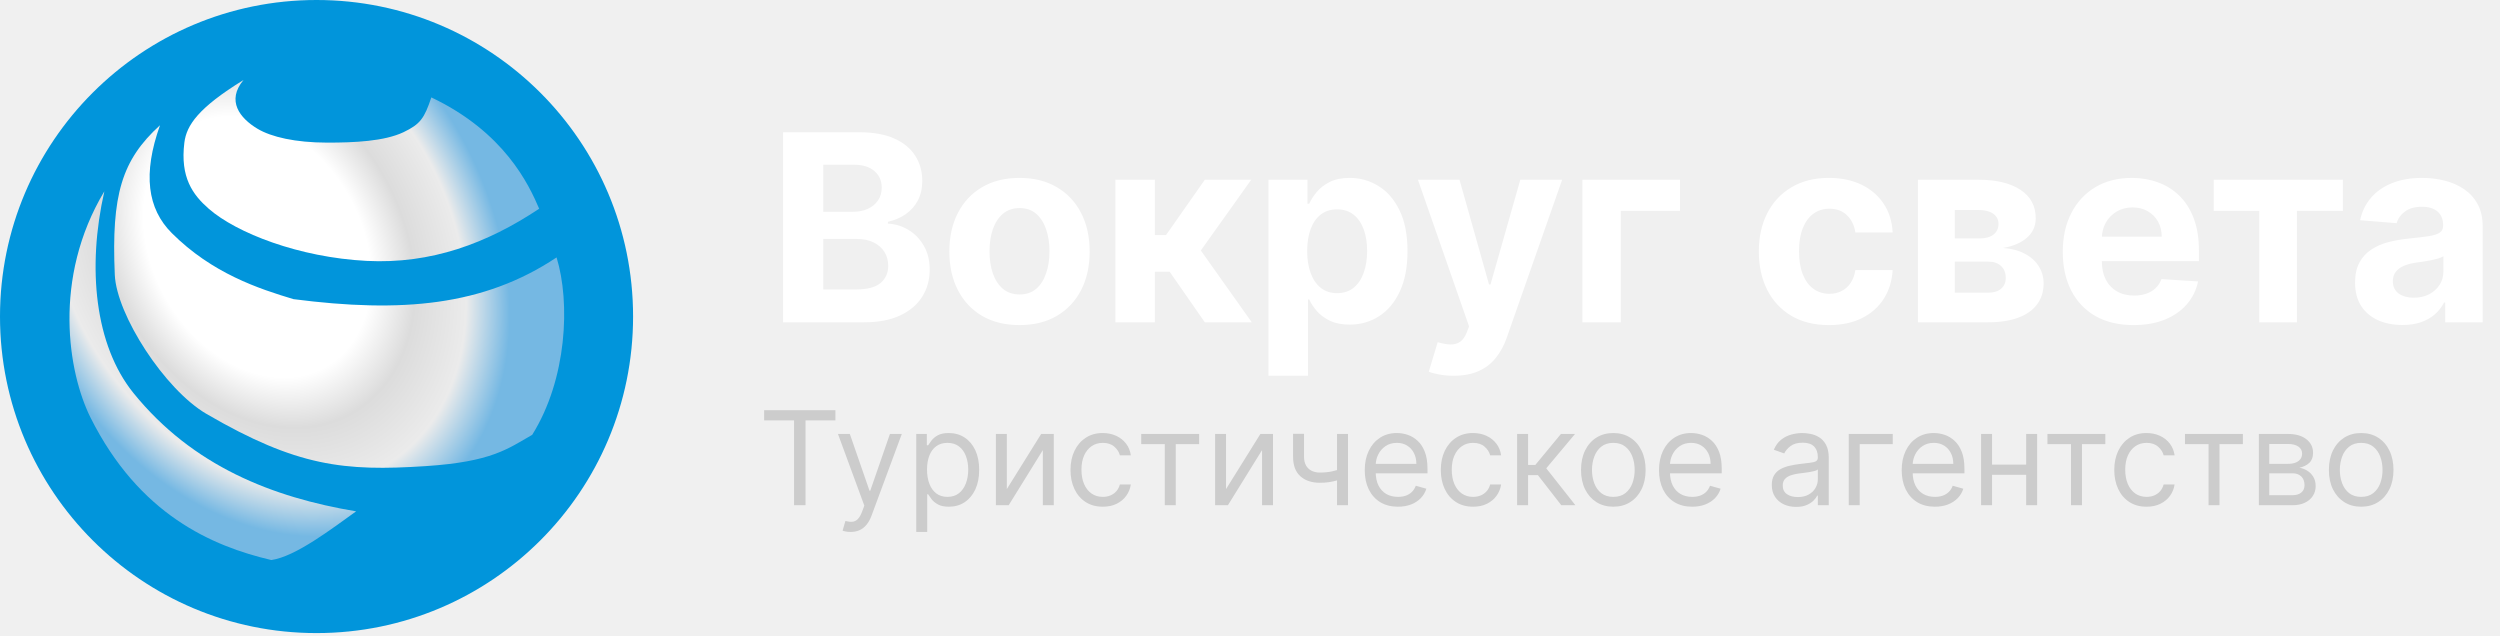
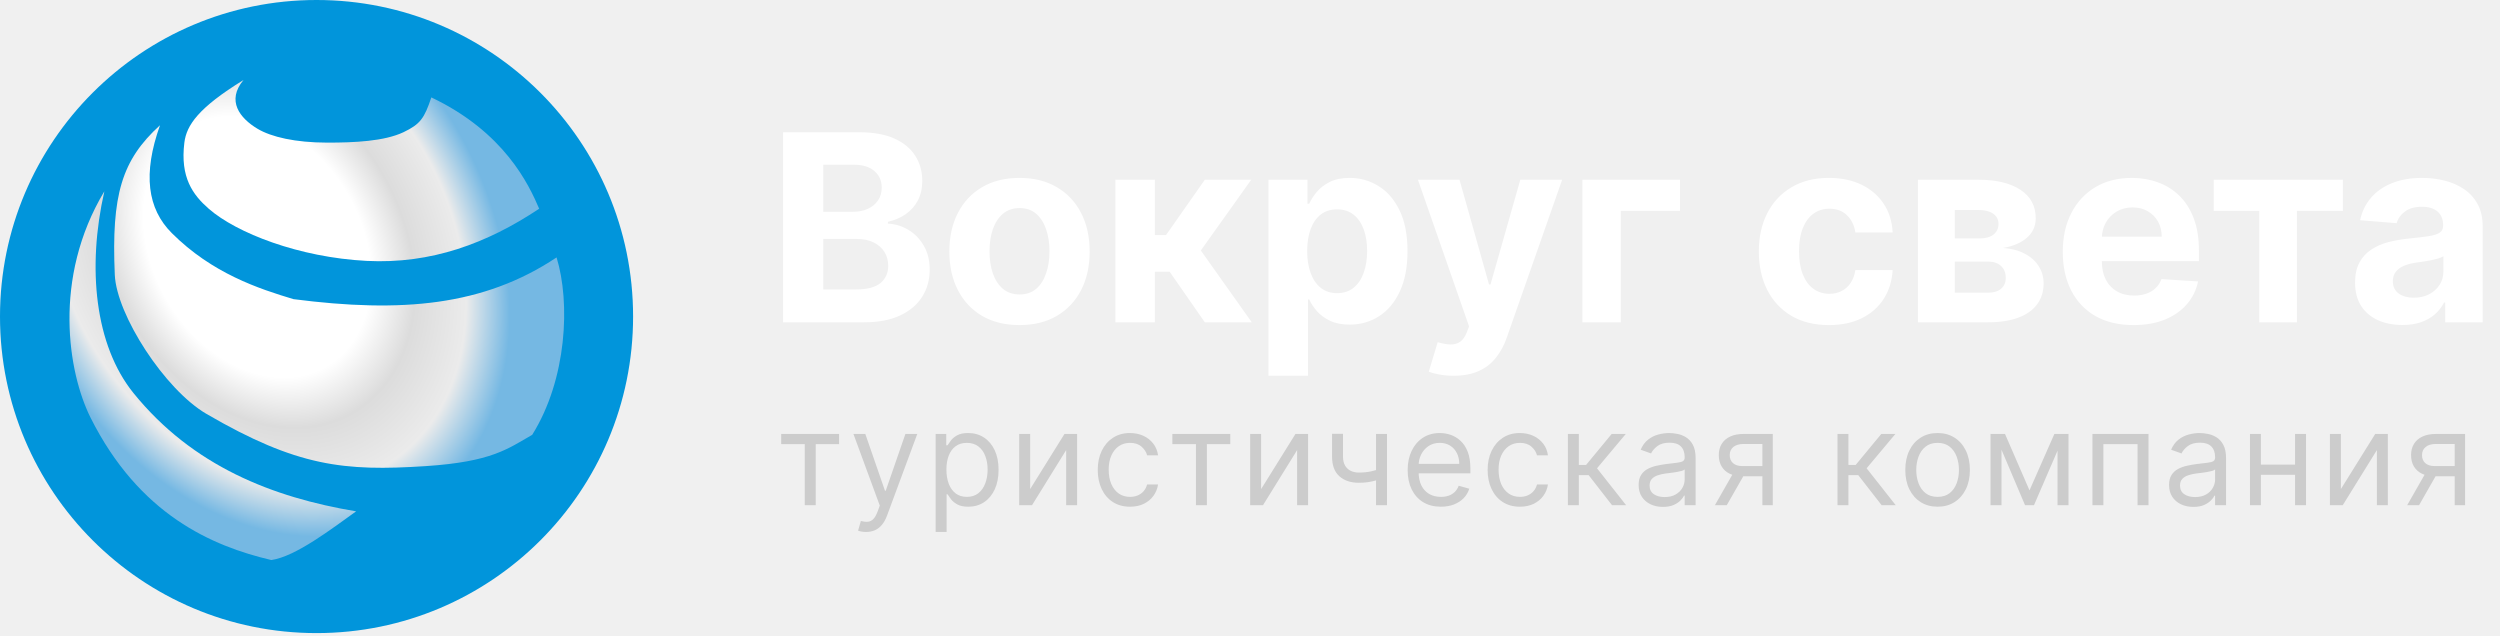
<svg xmlns="http://www.w3.org/2000/svg" width="287" height="73" viewBox="0 0 287 73" fill="none">
-   <circle cx="36.339" cy="36.339" r="36.339" fill="#0195DB" />
-   <mask id="mask0_28_341" style="mask-type:alpha" maskUnits="userSpaceOnUse" x="7" y="9" width="58" height="56">
-     <path d="M21.165 16.373C21.413 14.376 22.762 12.379 27.954 9.185C25.957 11.581 27.554 13.577 29.551 14.775C31.148 15.734 33.92 16.367 37.538 16.373C40.632 16.378 44.114 16.226 46.323 15.175C48.248 14.258 48.719 13.577 49.518 11.181C57.904 15.175 60.699 21.165 61.897 23.96C55.907 27.953 49.469 30.331 42.082 29.95C34.343 29.551 27.155 26.755 23.96 23.96C22.134 22.363 20.669 20.366 21.165 16.373Z" fill="#D9D9D9" />
-     <path d="M10.383 47.92C7.826 42.806 5.99 31.947 11.98 21.963C9.983 30.749 10.889 39.644 15.326 45.125C22.115 53.511 31.3 57.105 40.884 58.702C38.088 60.699 33.943 63.893 31.148 64.293C24.359 62.695 15.973 59.101 10.383 47.92Z" fill="#D9D9D9" />
-     <path d="M18.369 14.376C13.977 18.369 12.779 22.363 13.178 31.547C13.378 36.142 18.909 44.725 23.712 47.521C34.102 53.567 39.495 54.123 48.87 53.511C56.458 53.015 58.303 51.514 61.098 49.917C65.091 43.527 65.491 34.742 63.894 29.551C55.508 35.141 46.075 35.94 33.696 34.343C29.702 33.145 24.344 31.38 19.719 26.755C16.924 23.96 16.373 19.967 18.369 14.376Z" fill="#D9D9D9" />
+   <path d="M36.339 72.679C56.409 72.679 72.679 56.409 72.679 36.339C72.679 16.27 56.409 0 36.339 0C16.27 0 0 16.27 0 36.339C0 56.409 16.27 72.679 36.339 72.679Z" fill="#0195DB" />
+   <mask id="mask0_69_13" style="mask-type:alpha" maskUnits="userSpaceOnUse" x="7" y="9" width="58" height="56">
+     <path d="M21.165 16.373C21.413 14.376 22.762 12.379 27.954 9.185C25.957 11.581 27.554 13.577 29.551 14.775C31.148 15.734 33.92 16.367 37.538 16.373C40.632 16.378 44.114 16.226 46.323 15.175C48.248 14.258 48.719 13.577 49.518 11.181C57.904 15.175 60.699 21.165 61.897 23.96C55.907 27.953 49.469 30.331 42.082 29.95C34.343 29.551 27.155 26.755 23.96 23.96C22.135 22.363 20.669 20.366 21.165 16.373Z" fill="#D9D9D9" />
+     <path d="M10.383 47.92C7.826 42.806 5.99 31.947 11.98 21.963C9.983 30.749 10.889 39.644 15.326 45.125C22.115 53.511 31.3 57.105 40.884 58.702C38.088 60.699 33.943 63.894 31.148 64.293C24.359 62.696 15.973 59.102 10.383 47.92Z" fill="#D9D9D9" />
+     <path d="M18.369 14.376C13.977 18.369 12.779 22.363 13.178 31.547C13.378 36.142 18.909 44.725 23.712 47.521C34.102 53.567 39.495 54.124 48.87 53.511C56.458 53.015 58.303 51.514 61.098 49.917C65.091 43.527 65.491 34.742 63.894 29.551C55.508 35.141 46.075 35.94 33.696 34.343C29.702 33.145 24.344 31.38 19.719 26.755C16.924 23.96 16.373 19.967 18.369 14.376Z" fill="#D9D9D9" />
  </mask>
-   <g mask="url(#mask0_28_341)">
-     <rect x="-46.323" y="8.785" width="115.807" height="108.619" fill="url(#paint0_radial_28_341)" />
+   <g mask="url(#mask0_69_13)">
+     <path d="M69.484 8.785H-46.323V117.404H69.484V8.785Z" fill="url(#paint0_radial_69_13)" />
  </g>
-   <path d="M89.896 37V15.182H98.632C100.237 15.182 101.576 15.42 102.648 15.896C103.721 16.371 104.527 17.032 105.067 17.877C105.607 18.715 105.876 19.681 105.876 20.775C105.876 21.627 105.706 22.376 105.365 23.023C105.024 23.662 104.555 24.188 103.959 24.599C103.369 25.004 102.695 25.292 101.935 25.462V25.675C102.766 25.711 103.543 25.945 104.268 26.379C104.999 26.812 105.592 27.419 106.047 28.2C106.501 28.974 106.729 29.898 106.729 30.97C106.729 32.128 106.441 33.161 105.866 34.07C105.298 34.972 104.456 35.686 103.341 36.212C102.226 36.737 100.852 37 99.218 37H89.896ZM94.509 33.229H98.27C99.555 33.229 100.493 32.984 101.082 32.494C101.672 31.996 101.967 31.336 101.967 30.512C101.967 29.908 101.821 29.376 101.53 28.914C101.239 28.452 100.823 28.09 100.283 27.827C99.751 27.565 99.115 27.433 98.376 27.433H94.509V33.229ZM94.509 24.312H97.929C98.561 24.312 99.122 24.202 99.612 23.982C100.109 23.754 100.5 23.435 100.784 23.023C101.075 22.611 101.221 22.117 101.221 21.542C101.221 20.754 100.94 20.118 100.379 19.635C99.825 19.152 99.037 18.91 98.014 18.91H94.509V24.312ZM117.039 37.32C115.384 37.32 113.953 36.968 112.745 36.265C111.545 35.555 110.618 34.568 109.965 33.303C109.311 32.032 108.985 30.558 108.985 28.882C108.985 27.192 109.311 25.715 109.965 24.45C110.618 23.179 111.545 22.192 112.745 21.489C113.953 20.778 115.384 20.423 117.039 20.423C118.693 20.423 120.121 20.778 121.321 21.489C122.529 22.192 123.459 23.179 124.112 24.45C124.766 25.715 125.093 27.192 125.093 28.882C125.093 30.558 124.766 32.032 124.112 33.303C123.459 34.568 122.529 35.555 121.321 36.265C120.121 36.968 118.693 37.32 117.039 37.32ZM117.06 33.804C117.813 33.804 118.441 33.591 118.945 33.165C119.45 32.731 119.83 32.142 120.085 31.396C120.348 30.651 120.48 29.802 120.48 28.85C120.48 27.898 120.348 27.05 120.085 26.304C119.83 25.558 119.45 24.969 118.945 24.535C118.441 24.102 117.813 23.886 117.06 23.886C116.3 23.886 115.661 24.102 115.142 24.535C114.631 24.969 114.244 25.558 113.981 26.304C113.725 27.05 113.597 27.898 113.597 28.85C113.597 29.802 113.725 30.651 113.981 31.396C114.244 32.142 114.631 32.731 115.142 33.165C115.661 33.591 116.3 33.804 117.06 33.804ZM128.044 37V20.636H132.582V26.986H133.86L138.313 20.636H143.64L137.855 28.754L143.704 37H138.313L134.276 31.194H132.582V37H128.044ZM145.622 43.136V20.636H150.096V23.385H150.298C150.497 22.945 150.785 22.497 151.161 22.043C151.545 21.581 152.042 21.197 152.653 20.892C153.271 20.579 154.038 20.423 154.954 20.423C156.147 20.423 157.248 20.736 158.257 21.361C159.265 21.979 160.071 22.913 160.675 24.163C161.279 25.405 161.58 26.965 161.58 28.84C161.58 30.665 161.286 32.206 160.696 33.463C160.114 34.713 159.318 35.661 158.31 36.307C157.308 36.947 156.186 37.266 154.943 37.266C154.063 37.266 153.313 37.121 152.695 36.83C152.085 36.538 151.584 36.173 151.193 35.732C150.803 35.285 150.504 34.834 150.298 34.379H150.16V43.136H145.622ZM150.064 28.818C150.064 29.791 150.199 30.64 150.469 31.364C150.739 32.089 151.129 32.653 151.641 33.058C152.152 33.456 152.774 33.655 153.505 33.655C154.244 33.655 154.869 33.452 155.38 33.048C155.892 32.636 156.279 32.068 156.541 31.343C156.811 30.611 156.946 29.77 156.946 28.818C156.946 27.874 156.815 27.043 156.552 26.325C156.289 25.608 155.902 25.047 155.391 24.642C154.879 24.237 154.251 24.035 153.505 24.035C152.767 24.035 152.142 24.23 151.63 24.621C151.126 25.011 150.739 25.565 150.469 26.283C150.199 27 150.064 27.845 150.064 28.818ZM166.881 43.136C166.305 43.136 165.765 43.09 165.261 42.998C164.764 42.913 164.352 42.803 164.025 42.668L165.048 39.28C165.581 39.443 166.06 39.532 166.486 39.546C166.92 39.56 167.292 39.461 167.605 39.248C167.925 39.035 168.184 38.673 168.383 38.161L168.649 37.469L162.779 20.636H167.552L170.939 32.653H171.11L174.53 20.636H179.334L172.974 38.769C172.669 39.649 172.253 40.416 171.728 41.07C171.209 41.73 170.552 42.238 169.757 42.593C168.961 42.955 168.003 43.136 166.881 43.136ZM192.864 20.636V24.205H186.067V37H181.657V20.636H192.864ZM209.968 37.32C208.292 37.32 206.85 36.965 205.643 36.254C204.443 35.537 203.519 34.543 202.873 33.271C202.234 32 201.914 30.537 201.914 28.882C201.914 27.206 202.237 25.736 202.884 24.472C203.537 23.2 204.464 22.209 205.664 21.499C206.865 20.782 208.292 20.423 209.947 20.423C211.374 20.423 212.624 20.683 213.697 21.201C214.769 21.72 215.618 22.447 216.243 23.385C216.868 24.322 217.213 25.423 217.276 26.688H212.994C212.873 25.871 212.553 25.214 212.035 24.717C211.524 24.212 210.852 23.96 210.021 23.96C209.318 23.96 208.704 24.152 208.178 24.535C207.66 24.912 207.255 25.462 206.964 26.187C206.673 26.911 206.527 27.788 206.527 28.818C206.527 29.862 206.669 30.75 206.953 31.482C207.244 32.213 207.653 32.771 208.178 33.154C208.704 33.538 209.318 33.729 210.021 33.729C210.54 33.729 211.005 33.623 211.417 33.41C211.836 33.197 212.181 32.888 212.45 32.483C212.727 32.071 212.909 31.577 212.994 31.002H217.276C217.205 32.252 216.865 33.353 216.254 34.305C215.65 35.249 214.816 35.988 213.75 36.521C212.685 37.053 211.424 37.32 209.968 37.32ZM220.182 37V20.636H227.16C229.177 20.636 230.772 21.02 231.944 21.787C233.115 22.554 233.701 23.644 233.701 25.058C233.701 25.945 233.371 26.684 232.711 27.273C232.05 27.863 231.134 28.261 229.962 28.467C230.942 28.538 231.777 28.761 232.466 29.138C233.162 29.507 233.691 29.986 234.053 30.576C234.422 31.166 234.607 31.819 234.607 32.536C234.607 33.467 234.358 34.266 233.861 34.933C233.371 35.601 232.65 36.112 231.699 36.467C230.754 36.822 229.6 37 228.236 37H220.182ZM224.412 33.602H228.236C228.868 33.602 229.362 33.452 229.717 33.154C230.079 32.849 230.26 32.433 230.26 31.908C230.26 31.325 230.079 30.867 229.717 30.533C229.362 30.2 228.868 30.033 228.236 30.033H224.412V33.602ZM224.412 27.369H227.256C227.711 27.369 228.098 27.305 228.417 27.178C228.744 27.043 228.993 26.851 229.163 26.602C229.341 26.354 229.429 26.059 229.429 25.718C229.429 25.214 229.227 24.82 228.822 24.535C228.417 24.251 227.863 24.109 227.16 24.109H224.412V27.369ZM244.925 37.32C243.241 37.32 241.793 36.979 240.578 36.297C239.371 35.608 238.44 34.635 237.787 33.378C237.134 32.114 236.807 30.619 236.807 28.893C236.807 27.209 237.134 25.732 237.787 24.461C238.44 23.19 239.36 22.199 240.546 21.489C241.739 20.778 243.138 20.423 244.744 20.423C245.823 20.423 246.828 20.597 247.759 20.945C248.696 21.286 249.513 21.801 250.209 22.49C250.912 23.179 251.459 24.046 251.849 25.09C252.24 26.126 252.435 27.341 252.435 28.733V29.979H238.618V27.167H248.163C248.163 26.514 248.021 25.935 247.737 25.43C247.453 24.926 247.059 24.532 246.555 24.248C246.058 23.957 245.479 23.811 244.818 23.811C244.129 23.811 243.518 23.971 242.986 24.291C242.46 24.603 242.048 25.026 241.75 25.558C241.452 26.084 241.299 26.67 241.292 27.316V29.99C241.292 30.8 241.441 31.499 241.739 32.089C242.045 32.678 242.474 33.133 243.028 33.452C243.582 33.772 244.239 33.932 244.999 33.932C245.504 33.932 245.965 33.861 246.384 33.719C246.803 33.577 247.162 33.364 247.46 33.08C247.759 32.795 247.986 32.447 248.142 32.035L252.339 32.312C252.126 33.321 251.69 34.202 251.029 34.955C250.376 35.7 249.531 36.283 248.494 36.702C247.464 37.114 246.274 37.32 244.925 37.32ZM254.135 24.205V20.636H268.964V24.205H263.691V37H259.365V24.205H254.135ZM275.796 37.309C274.752 37.309 273.821 37.128 273.004 36.766C272.188 36.396 271.541 35.853 271.066 35.136C270.597 34.411 270.362 33.509 270.362 32.43C270.362 31.521 270.529 30.757 270.863 30.139C271.197 29.521 271.651 29.024 272.227 28.648C272.802 28.271 273.455 27.987 274.187 27.796C274.926 27.604 275.7 27.469 276.509 27.391C277.461 27.291 278.228 27.199 278.811 27.114C279.393 27.021 279.816 26.886 280.078 26.709C280.341 26.531 280.472 26.268 280.472 25.921V25.857C280.472 25.182 280.259 24.66 279.833 24.291C279.414 23.921 278.818 23.736 278.044 23.736C277.227 23.736 276.577 23.918 276.094 24.28C275.611 24.635 275.291 25.082 275.135 25.622L270.938 25.281C271.151 24.287 271.57 23.428 272.195 22.703C272.82 21.972 273.626 21.41 274.613 21.02C275.607 20.622 276.758 20.423 278.065 20.423C278.974 20.423 279.844 20.53 280.675 20.743C281.513 20.956 282.255 21.286 282.901 21.734C283.555 22.181 284.07 22.756 284.446 23.459C284.823 24.155 285.011 24.99 285.011 25.963V37H280.707V34.731H280.579C280.316 35.242 279.965 35.693 279.524 36.084C279.084 36.467 278.555 36.769 277.937 36.989C277.319 37.202 276.605 37.309 275.796 37.309ZM277.095 34.177C277.763 34.177 278.352 34.045 278.864 33.783C279.375 33.513 279.776 33.151 280.068 32.696C280.359 32.242 280.504 31.727 280.504 31.151V29.415C280.362 29.507 280.167 29.592 279.919 29.671C279.677 29.741 279.404 29.809 279.098 29.873C278.793 29.93 278.487 29.983 278.182 30.033C277.877 30.075 277.6 30.114 277.351 30.15C276.818 30.228 276.353 30.352 275.955 30.523C275.558 30.693 275.249 30.924 275.029 31.215C274.808 31.499 274.698 31.854 274.698 32.281C274.698 32.898 274.922 33.371 275.369 33.697C275.824 34.017 276.399 34.177 277.095 34.177Z" fill="white" />
-   <path d="M87.724 48.263V47.091H95.906V48.263H92.476V58H91.155V48.263H87.724ZM97.647 61.068C97.434 61.068 97.244 61.05 97.077 61.015C96.91 60.983 96.794 60.951 96.731 60.919L97.05 59.811C97.356 59.889 97.625 59.918 97.86 59.896C98.094 59.875 98.302 59.77 98.483 59.582C98.668 59.397 98.836 59.097 98.989 58.682L99.224 58.043L96.198 49.818H97.561L99.82 56.338H99.905L102.164 49.818H103.527L100.054 59.193C99.898 59.616 99.705 59.966 99.474 60.242C99.243 60.523 98.975 60.731 98.669 60.866C98.368 61.001 98.027 61.068 97.647 61.068ZM105.187 61.068V49.818H106.401V51.118H106.55C106.643 50.976 106.771 50.795 106.934 50.575C107.101 50.351 107.339 50.152 107.648 49.978C107.96 49.8 108.383 49.712 108.915 49.712C109.604 49.712 110.212 49.884 110.737 50.228C111.263 50.573 111.673 51.061 111.968 51.693C112.262 52.325 112.41 53.071 112.41 53.93C112.41 54.797 112.262 55.548 111.968 56.184C111.673 56.816 111.264 57.306 110.742 57.654C110.22 57.998 109.619 58.17 108.937 58.17C108.411 58.17 107.99 58.084 107.674 57.909C107.358 57.732 107.115 57.531 106.945 57.307C106.774 57.08 106.643 56.892 106.55 56.743H106.444V61.068H105.187ZM106.422 53.909C106.422 54.527 106.513 55.072 106.694 55.544C106.875 56.013 107.14 56.381 107.488 56.647C107.836 56.91 108.262 57.041 108.766 57.041C109.292 57.041 109.73 56.903 110.082 56.626C110.437 56.345 110.703 55.969 110.881 55.496C111.062 55.021 111.153 54.492 111.153 53.909C111.153 53.334 111.064 52.815 110.886 52.354C110.712 51.889 110.448 51.521 110.093 51.251C109.741 50.978 109.299 50.841 108.766 50.841C108.255 50.841 107.825 50.971 107.477 51.23C107.129 51.485 106.866 51.844 106.689 52.306C106.511 52.764 106.422 53.298 106.422 53.909ZM115.584 56.146L119.526 49.818H120.975V58H119.718V51.672L115.797 58H114.327V49.818H115.584V56.146ZM126.601 58.17C125.834 58.17 125.174 57.989 124.62 57.627C124.066 57.265 123.64 56.766 123.341 56.13C123.043 55.495 122.894 54.769 122.894 53.952C122.894 53.121 123.047 52.387 123.352 51.752C123.661 51.113 124.091 50.614 124.641 50.255C125.195 49.893 125.841 49.712 126.58 49.712C127.155 49.712 127.674 49.818 128.135 50.031C128.597 50.244 128.975 50.543 129.27 50.926C129.565 51.31 129.748 51.757 129.819 52.269H128.562C128.466 51.896 128.253 51.565 127.922 51.278C127.596 50.986 127.155 50.841 126.601 50.841C126.111 50.841 125.682 50.969 125.312 51.224C124.947 51.477 124.661 51.834 124.455 52.295C124.252 52.753 124.151 53.291 124.151 53.909C124.151 54.541 124.251 55.092 124.449 55.56C124.652 56.029 124.936 56.393 125.302 56.652C125.671 56.912 126.104 57.041 126.601 57.041C126.928 57.041 127.225 56.984 127.491 56.871C127.757 56.757 127.983 56.594 128.167 56.381C128.352 56.168 128.483 55.912 128.562 55.614H129.819C129.748 56.097 129.572 56.532 129.291 56.919C129.014 57.302 128.647 57.608 128.189 57.835C127.734 58.059 127.205 58.17 126.601 58.17ZM131.012 50.99V49.818H137.66V50.99H134.975V58H133.718V50.99H131.012ZM140.75 56.146L144.692 49.818H146.141V58H144.884V51.672L140.964 58H139.493V49.818H140.75V56.146ZM154.75 49.818V58H153.493V49.818H154.75ZM154.26 53.717V54.889C153.976 54.996 153.694 55.09 153.413 55.172C153.133 55.25 152.838 55.312 152.529 55.358C152.22 55.401 151.881 55.422 151.512 55.422C150.585 55.422 149.841 55.172 149.28 54.671C148.722 54.17 148.444 53.419 148.444 52.418V49.797H149.701V52.418C149.701 52.837 149.781 53.181 149.94 53.451C150.1 53.721 150.317 53.922 150.59 54.053C150.864 54.184 151.171 54.25 151.512 54.25C152.044 54.25 152.526 54.202 152.955 54.106C153.388 54.007 153.824 53.877 154.26 53.717ZM160.487 58.17C159.699 58.17 159.019 57.996 158.447 57.648C157.879 57.297 157.44 56.807 157.131 56.178C156.826 55.546 156.673 54.811 156.673 53.973C156.673 53.135 156.826 52.396 157.131 51.757C157.44 51.114 157.87 50.614 158.42 50.255C158.974 49.893 159.621 49.712 160.359 49.712C160.786 49.712 161.206 49.783 161.622 49.925C162.037 50.067 162.415 50.298 162.756 50.617C163.097 50.933 163.369 51.352 163.571 51.874C163.774 52.396 163.875 53.039 163.875 53.803V54.335H157.568V53.249H162.597C162.597 52.787 162.504 52.375 162.32 52.013C162.138 51.651 161.879 51.365 161.542 51.155C161.208 50.946 160.814 50.841 160.359 50.841C159.859 50.841 159.425 50.965 159.06 51.214C158.697 51.459 158.419 51.778 158.223 52.173C158.028 52.567 157.93 52.989 157.93 53.44V54.165C157.93 54.783 158.037 55.306 158.25 55.736C158.467 56.162 158.767 56.487 159.15 56.711C159.534 56.931 159.979 57.041 160.487 57.041C160.817 57.041 161.116 56.995 161.382 56.903C161.652 56.807 161.885 56.665 162.08 56.477C162.275 56.285 162.426 56.047 162.533 55.763L163.747 56.104C163.619 56.516 163.404 56.878 163.103 57.19C162.801 57.499 162.428 57.741 161.984 57.915C161.54 58.085 161.041 58.17 160.487 58.17ZM169.111 58.17C168.344 58.17 167.684 57.989 167.13 57.627C166.576 57.265 166.15 56.766 165.851 56.13C165.553 55.495 165.404 54.769 165.404 53.952C165.404 53.121 165.556 52.387 165.862 51.752C166.171 51.113 166.6 50.614 167.151 50.255C167.705 49.893 168.351 49.712 169.09 49.712C169.665 49.712 170.184 49.818 170.645 50.031C171.107 50.244 171.485 50.543 171.78 50.926C172.075 51.31 172.257 51.757 172.328 52.269H171.071C170.975 51.896 170.762 51.565 170.432 51.278C170.105 50.986 169.665 50.841 169.111 50.841C168.621 50.841 168.191 50.969 167.822 51.224C167.456 51.477 167.17 51.834 166.964 52.295C166.762 52.753 166.661 53.291 166.661 53.909C166.661 54.541 166.76 55.092 166.959 55.56C167.162 56.029 167.446 56.393 167.811 56.652C168.181 56.912 168.614 57.041 169.111 57.041C169.438 57.041 169.734 56.984 170.001 56.871C170.267 56.757 170.493 56.594 170.677 56.381C170.862 56.168 170.993 55.912 171.071 55.614H172.328C172.257 56.097 172.082 56.532 171.801 56.919C171.524 57.302 171.157 57.608 170.699 57.835C170.244 58.059 169.715 58.17 169.111 58.17ZM174.166 58V49.818H175.423V53.376H176.254L179.195 49.818H180.814L177.511 53.76L180.857 58H179.237L176.553 54.548H175.423V58H174.166ZM185.21 58.17C184.471 58.17 183.823 57.995 183.266 57.643C182.712 57.291 182.278 56.8 181.966 56.168C181.657 55.535 181.502 54.797 181.502 53.952C181.502 53.099 181.657 52.355 181.966 51.72C182.278 51.084 182.712 50.591 183.266 50.239C183.823 49.887 184.471 49.712 185.21 49.712C185.948 49.712 186.595 49.887 187.149 50.239C187.706 50.591 188.139 51.084 188.448 51.72C188.761 52.355 188.917 53.099 188.917 53.952C188.917 54.797 188.761 55.535 188.448 56.168C188.139 56.8 187.706 57.291 187.149 57.643C186.595 57.995 185.948 58.17 185.21 58.17ZM185.21 57.041C185.771 57.041 186.233 56.897 186.595 56.61C186.957 56.322 187.225 55.944 187.399 55.475C187.573 55.006 187.66 54.499 187.66 53.952C187.66 53.405 187.573 52.895 187.399 52.423C187.225 51.951 186.957 51.569 186.595 51.278C186.233 50.986 185.771 50.841 185.21 50.841C184.649 50.841 184.187 50.986 183.825 51.278C183.463 51.569 183.195 51.951 183.021 52.423C182.847 52.895 182.759 53.405 182.759 53.952C182.759 54.499 182.847 55.006 183.021 55.475C183.195 55.944 183.463 56.322 183.825 56.61C184.187 56.897 184.649 57.041 185.21 57.041ZM194.267 58.17C193.478 58.17 192.798 57.996 192.226 57.648C191.658 57.297 191.22 56.807 190.911 56.178C190.605 55.546 190.453 54.811 190.453 53.973C190.453 53.135 190.605 52.396 190.911 51.757C191.22 51.114 191.649 50.614 192.2 50.255C192.754 49.893 193.4 49.712 194.139 49.712C194.565 49.712 194.986 49.783 195.401 49.925C195.817 50.067 196.195 50.298 196.536 50.617C196.877 50.933 197.148 51.352 197.351 51.874C197.553 52.396 197.654 53.039 197.654 53.803V54.335H191.347V53.249H196.376C196.376 52.787 196.284 52.375 196.099 52.013C195.918 51.651 195.659 51.365 195.321 51.155C194.987 50.946 194.593 50.841 194.139 50.841C193.638 50.841 193.205 50.965 192.839 51.214C192.477 51.459 192.198 51.778 192.003 52.173C191.807 52.567 191.71 52.989 191.71 53.44V54.165C191.71 54.783 191.816 55.306 192.029 55.736C192.246 56.162 192.546 56.487 192.93 56.711C193.313 56.931 193.759 57.041 194.267 57.041C194.597 57.041 194.895 56.995 195.161 56.903C195.431 56.807 195.664 56.665 195.859 56.477C196.055 56.285 196.205 56.047 196.312 55.763L197.526 56.104C197.399 56.516 197.184 56.878 196.882 57.19C196.58 57.499 196.207 57.741 195.763 57.915C195.319 58.085 194.82 58.17 194.267 58.17ZM206.193 58.192C205.675 58.192 205.204 58.094 204.781 57.899C204.359 57.7 204.023 57.414 203.775 57.041C203.526 56.665 203.402 56.21 203.402 55.678C203.402 55.209 203.494 54.829 203.679 54.538C203.863 54.243 204.11 54.012 204.419 53.845C204.728 53.678 205.069 53.554 205.442 53.472C205.818 53.387 206.197 53.32 206.577 53.27C207.074 53.206 207.477 53.158 207.786 53.126C208.098 53.091 208.325 53.032 208.468 52.95C208.613 52.869 208.686 52.727 208.686 52.524V52.481C208.686 51.956 208.542 51.548 208.254 51.256C207.97 50.965 207.539 50.82 206.96 50.82C206.36 50.82 205.889 50.951 205.548 51.214C205.208 51.477 204.968 51.757 204.829 52.055L203.636 51.629C203.849 51.132 204.133 50.745 204.488 50.468C204.847 50.188 205.238 49.992 205.66 49.882C206.086 49.769 206.506 49.712 206.917 49.712C207.18 49.712 207.482 49.744 207.823 49.807C208.167 49.868 208.499 49.994 208.819 50.186C209.142 50.377 209.41 50.667 209.623 51.054C209.836 51.441 209.943 51.959 209.943 52.609V58H208.686V56.892H208.622C208.537 57.07 208.395 57.26 208.196 57.462C207.997 57.664 207.732 57.837 207.402 57.979C207.072 58.121 206.669 58.192 206.193 58.192ZM206.385 57.062C206.882 57.062 207.301 56.965 207.642 56.77C207.986 56.574 208.246 56.322 208.42 56.013C208.597 55.704 208.686 55.379 208.686 55.038V53.888C208.633 53.952 208.515 54.01 208.334 54.064C208.157 54.113 207.951 54.158 207.716 54.197C207.486 54.232 207.26 54.264 207.04 54.293C206.823 54.318 206.648 54.339 206.513 54.356C206.186 54.399 205.881 54.468 205.596 54.564C205.316 54.657 205.089 54.797 204.915 54.985C204.744 55.17 204.659 55.422 204.659 55.742C204.659 56.178 204.82 56.508 205.144 56.732C205.47 56.952 205.884 57.062 206.385 57.062ZM217.287 49.818V50.99H213.495V58H212.237V49.818H217.287ZM222.128 58.17C221.339 58.17 220.659 57.996 220.088 57.648C219.52 57.297 219.081 56.807 218.772 56.178C218.467 55.546 218.314 54.811 218.314 53.973C218.314 53.135 218.467 52.396 218.772 51.757C219.081 51.114 219.511 50.614 220.061 50.255C220.615 49.893 221.261 49.712 222 49.712C222.426 49.712 222.847 49.783 223.262 49.925C223.678 50.067 224.056 50.298 224.397 50.617C224.738 50.933 225.01 51.352 225.212 51.874C225.414 52.396 225.516 53.039 225.516 53.803V54.335H219.209V53.249H224.237C224.237 52.787 224.145 52.375 223.96 52.013C223.779 51.651 223.52 51.365 223.183 51.155C222.849 50.946 222.455 50.841 222 50.841C221.499 50.841 221.066 50.965 220.7 51.214C220.338 51.459 220.059 51.778 219.864 52.173C219.669 52.567 219.571 52.989 219.571 53.44V54.165C219.571 54.783 219.678 55.306 219.891 55.736C220.107 56.162 220.407 56.487 220.791 56.711C221.174 56.931 221.62 57.041 222.128 57.041C222.458 57.041 222.756 56.995 223.023 56.903C223.293 56.807 223.525 56.665 223.721 56.477C223.916 56.285 224.067 56.047 224.173 55.763L225.388 56.104C225.26 56.516 225.045 56.878 224.743 57.19C224.441 57.499 224.069 57.741 223.625 57.915C223.181 58.085 222.682 58.17 222.128 58.17ZM232.904 53.334V54.506H228.387V53.334H232.904ZM228.685 49.818V58H227.428V49.818H228.685ZM233.863 49.818V58H232.605V49.818H233.863ZM235.045 50.99V49.818H241.693V50.99H239.008V58H237.751V50.99H235.045ZM246.426 58.17C245.659 58.17 244.998 57.989 244.444 57.627C243.89 57.265 243.464 56.766 243.166 56.13C242.867 55.495 242.718 54.769 242.718 53.952C242.718 53.121 242.871 52.387 243.176 51.752C243.485 51.113 243.915 50.614 244.465 50.255C245.019 49.893 245.666 49.712 246.404 49.712C246.98 49.712 247.498 49.818 247.96 50.031C248.421 50.244 248.8 50.543 249.094 50.926C249.389 51.31 249.572 51.757 249.643 52.269H248.386C248.29 51.896 248.077 51.565 247.747 51.278C247.42 50.986 246.98 50.841 246.426 50.841C245.936 50.841 245.506 50.969 245.137 51.224C244.771 51.477 244.485 51.834 244.279 52.295C244.077 52.753 243.975 53.291 243.975 53.909C243.975 54.541 244.075 55.092 244.274 55.56C244.476 56.029 244.76 56.393 245.126 56.652C245.495 56.912 245.928 57.041 246.426 57.041C246.752 57.041 247.049 56.984 247.315 56.871C247.581 56.757 247.807 56.594 247.992 56.381C248.176 56.168 248.308 55.912 248.386 55.614H249.643C249.572 56.097 249.396 56.532 249.116 56.919C248.839 57.302 248.471 57.608 248.013 57.835C247.558 58.059 247.029 58.17 246.426 58.17ZM250.836 50.99V49.818H257.484V50.99H254.799V58H253.542V50.99H250.836ZM259.318 58V49.818H262.663C263.543 49.818 264.243 50.017 264.761 50.415C265.28 50.812 265.539 51.338 265.539 51.992C265.539 52.489 265.392 52.874 265.097 53.147C264.802 53.417 264.424 53.6 263.962 53.696C264.264 53.739 264.557 53.845 264.841 54.016C265.129 54.186 265.367 54.42 265.555 54.719C265.743 55.014 265.837 55.376 265.837 55.805C265.837 56.224 265.731 56.599 265.518 56.929C265.305 57.26 264.999 57.521 264.602 57.712C264.204 57.904 263.728 58 263.174 58H259.318ZM260.511 56.849H263.174C263.607 56.849 263.946 56.746 264.191 56.541C264.437 56.334 264.559 56.054 264.559 55.699C264.559 55.276 264.437 54.944 264.191 54.703C263.946 54.458 263.607 54.335 263.174 54.335H260.511V56.849ZM260.511 53.249H262.663C263 53.249 263.29 53.202 263.531 53.11C263.772 53.014 263.957 52.879 264.085 52.705C264.216 52.528 264.282 52.318 264.282 52.077C264.282 51.732 264.138 51.462 263.851 51.267C263.563 51.068 263.167 50.969 262.663 50.969H260.511V53.249ZM271.064 58.17C270.326 58.17 269.678 57.995 269.12 57.643C268.566 57.291 268.133 56.8 267.82 56.168C267.511 55.535 267.357 54.797 267.357 53.952C267.357 53.099 267.511 52.355 267.82 51.72C268.133 51.084 268.566 50.591 269.12 50.239C269.678 49.887 270.326 49.712 271.064 49.712C271.803 49.712 272.449 49.887 273.003 50.239C273.561 50.591 273.994 51.084 274.303 51.72C274.615 52.355 274.772 53.099 274.772 53.952C274.772 54.797 274.615 55.535 274.303 56.168C273.994 56.8 273.561 57.291 273.003 57.643C272.449 57.995 271.803 58.17 271.064 58.17ZM271.064 57.041C271.625 57.041 272.087 56.897 272.449 56.61C272.811 56.322 273.08 55.944 273.254 55.475C273.428 55.006 273.515 54.499 273.515 53.952C273.515 53.405 273.428 52.895 273.254 52.423C273.08 51.951 272.811 51.569 272.449 51.278C272.087 50.986 271.625 50.841 271.064 50.841C270.503 50.841 270.042 50.986 269.679 51.278C269.317 51.569 269.049 51.951 268.875 52.423C268.701 52.895 268.614 53.405 268.614 53.952C268.614 54.499 268.701 55.006 268.875 55.475C269.049 55.944 269.317 56.322 269.679 56.61C270.042 56.897 270.503 57.041 271.064 57.041Z" fill="#CCCCCC" />
+   <path d="M89.897 37V15.182H98.632C100.237 15.182 101.576 15.419 102.648 15.895C103.721 16.371 104.527 17.032 105.067 17.877C105.607 18.715 105.876 19.681 105.876 20.775C105.876 21.627 105.706 22.376 105.365 23.023C105.024 23.662 104.555 24.187 103.959 24.599C103.369 25.004 102.695 25.292 101.935 25.462V25.675C102.766 25.711 103.543 25.945 104.268 26.378C104.999 26.812 105.592 27.419 106.047 28.2C106.501 28.974 106.729 29.898 106.729 30.97C106.729 32.128 106.441 33.161 105.866 34.07C105.298 34.972 104.456 35.686 103.341 36.211C102.226 36.737 100.852 37 99.218 37H89.897ZM94.509 33.228H98.27C99.556 33.228 100.493 32.983 101.082 32.493C101.672 31.996 101.967 31.336 101.967 30.512C101.967 29.908 101.821 29.375 101.53 28.914C101.239 28.452 100.823 28.09 100.283 27.827C99.751 27.564 99.115 27.433 98.377 27.433H94.509V33.228ZM94.509 24.312H97.929C98.561 24.312 99.122 24.201 99.612 23.981C100.109 23.754 100.5 23.434 100.784 23.023C101.075 22.611 101.221 22.117 101.221 21.542C101.221 20.753 100.94 20.118 100.379 19.635C99.826 19.152 99.037 18.91 98.014 18.91H94.509V24.312ZM117.039 37.319C115.384 37.319 113.953 36.968 112.745 36.265C111.545 35.554 110.618 34.567 109.965 33.303C109.311 32.032 108.985 30.558 108.985 28.882C108.985 27.192 109.311 25.714 109.965 24.45C110.618 23.179 111.545 22.192 112.745 21.488C113.953 20.778 115.384 20.423 117.039 20.423C118.693 20.423 120.121 20.778 121.321 21.488C122.529 22.192 123.459 23.179 124.112 24.45C124.766 25.714 125.093 27.192 125.093 28.882C125.093 30.558 124.766 32.032 124.112 33.303C123.459 34.567 122.529 35.554 121.321 36.265C120.121 36.968 118.693 37.319 117.039 37.319ZM117.06 33.804C117.813 33.804 118.441 33.591 118.945 33.165C119.45 32.731 119.83 32.142 120.085 31.396C120.348 30.65 120.48 29.802 120.48 28.85C120.48 27.898 120.348 27.049 120.085 26.304C119.83 25.558 119.45 24.968 118.945 24.535C118.441 24.102 117.813 23.886 117.06 23.886C116.3 23.886 115.661 24.102 115.142 24.535C114.631 24.968 114.244 25.558 113.981 26.304C113.725 27.049 113.597 27.898 113.597 28.85C113.597 29.802 113.725 30.65 113.981 31.396C114.244 32.142 114.631 32.731 115.142 33.165C115.661 33.591 116.3 33.804 117.06 33.804ZM128.044 37V20.636H132.582V26.986H133.86L138.313 20.636H143.64L137.855 28.754L143.704 37H138.313L134.276 31.194H132.582V37H128.044ZM145.622 43.136V20.636H150.096V23.385H150.298C150.497 22.944 150.785 22.497 151.161 22.042C151.545 21.581 152.042 21.197 152.653 20.892C153.271 20.579 154.038 20.423 154.954 20.423C156.147 20.423 157.248 20.736 158.257 21.361C159.265 21.979 160.071 22.912 160.675 24.162C161.279 25.405 161.58 26.964 161.58 28.839C161.58 30.665 161.286 32.206 160.696 33.463C160.114 34.713 159.318 35.661 158.31 36.307C157.308 36.947 156.186 37.266 154.943 37.266C154.063 37.266 153.313 37.12 152.695 36.829C152.085 36.538 151.584 36.172 151.193 35.732C150.803 35.285 150.504 34.834 150.298 34.379H150.16V43.136H145.622ZM150.064 28.818C150.064 29.791 150.199 30.64 150.469 31.364C150.739 32.089 151.129 32.653 151.641 33.058C152.152 33.456 152.774 33.655 153.505 33.655C154.244 33.655 154.869 33.452 155.38 33.047C155.892 32.636 156.279 32.067 156.541 31.343C156.811 30.611 156.946 29.77 156.946 28.818C156.946 27.873 156.815 27.042 156.552 26.325C156.289 25.608 155.902 25.047 155.391 24.642C154.879 24.237 154.251 24.035 153.505 24.035C152.767 24.035 152.142 24.23 151.63 24.62C151.126 25.011 150.739 25.565 150.469 26.282C150.199 27 150.064 27.845 150.064 28.818ZM166.881 43.136C166.305 43.136 165.765 43.09 165.261 42.998C164.764 42.912 164.352 42.802 164.025 42.667L165.048 39.28C165.581 39.443 166.06 39.532 166.486 39.546C166.92 39.56 167.292 39.461 167.605 39.248C167.925 39.035 168.184 38.672 168.383 38.161L168.649 37.469L162.779 20.636H167.552L170.939 32.653H171.11L174.53 20.636H179.334L172.974 38.768C172.669 39.649 172.253 40.416 171.728 41.069C171.209 41.73 170.552 42.238 169.757 42.593C168.961 42.955 168.003 43.136 166.881 43.136ZM192.864 20.636V24.205H186.067V37H181.657V20.636H192.864ZM209.968 37.319C208.292 37.319 206.85 36.964 205.643 36.254C204.443 35.537 203.519 34.542 202.873 33.271C202.234 32 201.914 30.537 201.914 28.882C201.914 27.206 202.237 25.736 202.884 24.471C203.537 23.2 204.464 22.209 205.664 21.499C206.865 20.782 208.292 20.423 209.947 20.423C211.374 20.423 212.624 20.682 213.697 21.201C214.769 21.719 215.618 22.447 216.243 23.385C216.868 24.322 217.213 25.423 217.276 26.687H212.994C212.873 25.87 212.553 25.214 212.035 24.716C211.524 24.212 210.852 23.96 210.021 23.96C209.318 23.96 208.704 24.152 208.178 24.535C207.66 24.912 207.255 25.462 206.964 26.187C206.673 26.911 206.527 27.788 206.527 28.818C206.527 29.862 206.669 30.75 206.953 31.481C207.244 32.213 207.653 32.77 208.178 33.154C208.704 33.537 209.318 33.729 210.021 33.729C210.54 33.729 211.005 33.623 211.417 33.41C211.836 33.197 212.181 32.888 212.45 32.483C212.727 32.071 212.909 31.577 212.994 31.002H217.276C217.205 32.252 216.865 33.353 216.254 34.304C215.65 35.249 214.816 35.988 213.75 36.52C212.685 37.053 211.424 37.319 209.968 37.319ZM220.182 37V20.636H227.16C229.177 20.636 230.772 21.02 231.944 21.787C233.115 22.554 233.701 23.644 233.701 25.057C233.701 25.945 233.371 26.684 232.711 27.273C232.05 27.863 231.134 28.261 229.962 28.466C230.942 28.537 231.777 28.761 232.466 29.138C233.162 29.507 233.691 29.986 234.053 30.576C234.422 31.165 234.607 31.819 234.607 32.536C234.607 33.466 234.358 34.265 233.861 34.933C233.371 35.601 232.65 36.112 231.699 36.467C230.754 36.822 229.6 37 228.236 37H220.182ZM224.412 33.601H228.236C228.868 33.601 229.362 33.452 229.717 33.154C230.079 32.849 230.26 32.433 230.26 31.907C230.26 31.325 230.079 30.867 229.717 30.533C229.362 30.199 228.868 30.032 228.236 30.032H224.412V33.601ZM224.412 27.369H227.256C227.711 27.369 228.098 27.305 228.417 27.177C228.744 27.042 228.993 26.851 229.163 26.602C229.341 26.354 229.429 26.059 229.429 25.718C229.429 25.214 229.227 24.819 228.822 24.535C228.417 24.251 227.863 24.109 227.16 24.109H224.412V27.369ZM244.925 37.319C243.241 37.319 241.793 36.978 240.578 36.297C239.371 35.608 238.44 34.635 237.787 33.378C237.134 32.113 236.807 30.618 236.807 28.893C236.807 27.209 237.134 25.732 237.787 24.461C238.44 23.189 239.36 22.199 240.546 21.488C241.739 20.778 243.138 20.423 244.744 20.423C245.823 20.423 246.828 20.597 247.759 20.945C248.696 21.286 249.513 21.801 250.209 22.49C250.912 23.179 251.459 24.045 251.849 25.089C252.24 26.126 252.435 27.341 252.435 28.733V29.979H238.618V27.167H248.163C248.163 26.513 248.021 25.934 247.737 25.43C247.453 24.926 247.059 24.532 246.555 24.248C246.058 23.956 245.479 23.811 244.818 23.811C244.129 23.811 243.518 23.971 242.986 24.29C242.46 24.603 242.048 25.025 241.75 25.558C241.452 26.084 241.299 26.669 241.292 27.316V29.99C241.292 30.799 241.441 31.499 241.739 32.089C242.045 32.678 242.474 33.133 243.028 33.452C243.582 33.772 244.239 33.932 244.999 33.932C245.504 33.932 245.965 33.861 246.384 33.719C246.803 33.577 247.162 33.363 247.46 33.079C247.759 32.795 247.986 32.447 248.142 32.035L252.339 32.312C252.126 33.321 251.69 34.202 251.029 34.954C250.376 35.7 249.531 36.282 248.494 36.702C247.464 37.113 246.274 37.319 244.925 37.319ZM254.135 24.205V20.636H268.964V24.205H263.691V37H259.365V24.205H254.135ZM275.796 37.309C274.752 37.309 273.821 37.128 273.004 36.765C272.188 36.396 271.541 35.853 271.066 35.136C270.597 34.411 270.362 33.509 270.362 32.429C270.362 31.52 270.529 30.757 270.863 30.139C271.197 29.521 271.651 29.024 272.227 28.648C272.802 28.271 273.455 27.987 274.187 27.795C274.926 27.604 275.7 27.469 276.509 27.39C277.461 27.291 278.228 27.199 278.811 27.113C279.393 27.021 279.816 26.886 280.078 26.709C280.341 26.531 280.472 26.268 280.472 25.92V25.856C280.472 25.182 280.259 24.66 279.833 24.29C279.414 23.921 278.818 23.736 278.044 23.736C277.227 23.736 276.577 23.917 276.094 24.28C275.611 24.635 275.291 25.082 275.135 25.622L270.938 25.281C271.151 24.287 271.57 23.427 272.195 22.703C272.82 21.971 273.626 21.41 274.613 21.02C275.607 20.622 276.758 20.423 278.065 20.423C278.974 20.423 279.844 20.53 280.675 20.743C281.513 20.956 282.255 21.286 282.901 21.733C283.555 22.181 284.07 22.756 284.446 23.459C284.823 24.155 285.011 24.99 285.011 25.963V37H280.707V34.731H280.579C280.316 35.242 279.965 35.693 279.524 36.084C279.084 36.467 278.555 36.769 277.937 36.989C277.319 37.202 276.605 37.309 275.796 37.309ZM277.095 34.177C277.763 34.177 278.352 34.045 278.864 33.782C279.375 33.513 279.776 33.15 280.068 32.696C280.359 32.241 280.504 31.726 280.504 31.151V29.415C280.362 29.507 280.167 29.592 279.919 29.67C279.677 29.741 279.404 29.809 279.098 29.873C278.793 29.93 278.487 29.983 278.182 30.032C277.877 30.075 277.6 30.114 277.351 30.15C276.818 30.228 276.353 30.352 275.955 30.523C275.558 30.693 275.249 30.924 275.029 31.215C274.808 31.499 274.698 31.854 274.698 32.28C274.698 32.898 274.922 33.37 275.369 33.697C275.824 34.017 276.399 34.177 277.095 34.177Z" fill="white" />
+   <path d="M89.682 50.99V49.818H96.329V50.99H93.645V58H92.388V50.99H89.682ZM99.423 61.068C99.21 61.068 99.02 61.05 98.853 61.015C98.686 60.983 98.571 60.951 98.507 60.919L98.826 59.811C99.132 59.889 99.402 59.918 99.636 59.896C99.87 59.875 100.078 59.77 100.259 59.582C100.444 59.397 100.613 59.097 100.765 58.682L101 58.043L97.974 49.818H99.338L101.596 56.338H101.681L103.94 49.818H105.304L101.831 59.193C101.674 59.616 101.481 59.966 101.25 60.242C101.019 60.523 100.751 60.731 100.446 60.866C100.144 61.001 99.803 61.068 99.423 61.068ZM107.413 61.068V49.818H108.627V51.118H108.777C108.869 50.976 108.997 50.795 109.16 50.575C109.327 50.351 109.565 50.152 109.874 49.978C110.186 49.8 110.609 49.712 111.142 49.712C111.83 49.712 112.438 49.884 112.963 50.228C113.489 50.573 113.899 51.061 114.194 51.693C114.489 52.325 114.636 53.071 114.636 53.93C114.636 54.797 114.489 55.548 114.194 56.184C113.899 56.816 113.491 57.306 112.969 57.654C112.447 57.998 111.845 58.17 111.163 58.17C110.637 58.17 110.216 58.084 109.9 57.909C109.584 57.732 109.341 57.531 109.171 57.307C109 57.08 108.869 56.892 108.777 56.743H108.67V61.068H107.413ZM108.649 53.909C108.649 54.527 108.739 55.072 108.92 55.544C109.101 56.013 109.366 56.381 109.714 56.647C110.062 56.91 110.488 57.041 110.992 57.041C111.518 57.041 111.957 56.903 112.308 56.626C112.663 56.345 112.93 55.969 113.107 55.496C113.288 55.021 113.379 54.492 113.379 53.909C113.379 53.334 113.29 52.815 113.112 52.354C112.938 51.889 112.674 51.521 112.319 51.251C111.967 50.978 111.525 50.841 110.992 50.841C110.481 50.841 110.051 50.971 109.703 51.23C109.355 51.485 109.093 51.844 108.915 52.306C108.737 52.764 108.649 53.298 108.649 53.909ZM118.261 56.146L122.202 49.818H123.651V58H122.394V51.672L118.474 58H117.003V49.818H118.261V56.146ZM129.728 58.17C128.961 58.17 128.3 57.989 127.746 57.627C127.192 57.265 126.766 56.766 126.468 56.13C126.169 55.495 126.02 54.769 126.02 53.952C126.02 53.121 126.173 52.387 126.478 51.752C126.787 51.113 127.217 50.614 127.767 50.255C128.321 49.893 128.968 49.712 129.706 49.712C130.282 49.712 130.8 49.818 131.262 50.031C131.723 50.244 132.101 50.543 132.396 50.926C132.691 51.31 132.874 51.757 132.945 52.269H131.688C131.592 51.896 131.379 51.565 131.049 51.278C130.722 50.986 130.282 50.841 129.728 50.841C129.237 50.841 128.808 50.969 128.438 51.224C128.073 51.477 127.787 51.834 127.581 52.295C127.378 52.753 127.277 53.291 127.277 53.909C127.277 54.541 127.377 55.092 127.576 55.56C127.778 56.029 128.062 56.393 128.428 56.652C128.797 56.912 129.23 57.041 129.728 57.041C130.054 57.041 130.351 56.984 130.617 56.871C130.883 56.757 131.109 56.594 131.294 56.381C131.478 56.168 131.61 55.912 131.688 55.614H132.945C132.874 56.097 132.698 56.532 132.418 56.919C132.141 57.302 131.773 57.608 131.315 57.835C130.86 58.059 130.331 58.17 129.728 58.17ZM134.588 50.99V49.818H141.236V50.99H138.551V58H137.294V50.99H134.588ZM144.777 56.146L148.718 49.818H150.167V58H148.91V51.672L144.99 58H143.52V49.818H144.777V56.146ZM159.227 49.818V58H157.969V49.818H159.227ZM158.736 53.717V54.889C158.452 54.996 158.17 55.09 157.89 55.172C157.609 55.25 157.314 55.312 157.005 55.358C156.696 55.401 156.357 55.422 155.988 55.422C155.061 55.422 154.317 55.172 153.756 54.671C153.198 54.17 152.92 53.419 152.92 52.418V49.797H154.177V52.418C154.177 52.837 154.257 53.181 154.417 53.451C154.576 53.721 154.793 53.922 155.066 54.053C155.34 54.184 155.647 54.25 155.988 54.25C156.521 54.25 157.002 54.202 157.431 54.106C157.865 54.007 158.3 53.877 158.736 53.717ZM165.413 58.17C164.625 58.17 163.945 57.996 163.373 57.648C162.805 57.297 162.367 56.807 162.058 56.178C161.752 55.546 161.599 54.811 161.599 53.973C161.599 53.135 161.752 52.396 162.058 51.757C162.367 51.114 162.796 50.614 163.347 50.255C163.901 49.893 164.547 49.712 165.286 49.712C165.712 49.712 166.132 49.783 166.548 49.925C166.963 50.067 167.342 50.298 167.683 50.617C168.023 50.933 168.295 51.352 168.498 51.874C168.7 52.396 168.801 53.039 168.801 53.803V54.335H162.494V53.249H167.523C167.523 52.787 167.43 52.375 167.246 52.013C167.065 51.651 166.805 51.365 166.468 51.155C166.134 50.946 165.74 50.841 165.286 50.841C164.785 50.841 164.352 50.965 163.986 51.214C163.624 51.459 163.345 51.778 163.15 52.173C162.954 52.567 162.857 52.989 162.857 53.44V54.165C162.857 54.783 162.963 55.306 163.176 55.736C163.393 56.162 163.693 56.487 164.076 56.711C164.46 56.931 164.906 57.041 165.413 57.041C165.744 57.041 166.042 56.995 166.308 56.903C166.578 56.807 166.811 56.665 167.006 56.477C167.201 56.285 167.352 56.047 167.459 55.763L168.673 56.104C168.545 56.516 168.331 56.878 168.029 57.19C167.727 57.499 167.354 57.741 166.91 57.915C166.466 58.085 165.967 58.17 165.413 58.17ZM174.487 58.17C173.72 58.17 173.06 57.989 172.506 57.627C171.952 57.265 171.526 56.766 171.227 56.13C170.929 55.495 170.78 54.769 170.78 53.952C170.78 53.121 170.933 52.387 171.238 51.752C171.547 51.113 171.977 50.614 172.527 50.255C173.081 49.893 173.727 49.712 174.466 49.712C175.041 49.712 175.56 49.818 176.021 50.031C176.483 50.244 176.861 50.543 177.156 50.926C177.451 51.31 177.634 51.757 177.705 52.269H176.448C176.352 51.896 176.139 51.565 175.808 51.278C175.482 50.986 175.041 50.841 174.487 50.841C173.997 50.841 173.568 50.969 173.198 51.224C172.832 51.477 172.547 51.834 172.341 52.295C172.138 52.753 172.037 53.291 172.037 53.909C172.037 54.541 172.136 55.092 172.335 55.56C172.538 56.029 172.822 56.393 173.188 56.652C173.557 56.912 173.99 57.041 174.487 57.041C174.814 57.041 175.111 56.984 175.377 56.871C175.643 56.757 175.869 56.594 176.053 56.381C176.238 56.168 176.369 55.912 176.448 55.614H177.705C177.634 56.097 177.458 56.532 177.177 56.919C176.9 57.302 176.533 57.608 176.075 57.835C175.62 58.059 175.091 58.17 174.487 58.17ZM179.992 58V49.818H181.249V53.376H182.08L185.021 49.818H186.64L183.338 53.76L186.683 58H185.063L182.379 54.548H181.249V58H179.992ZM190.907 58.192C190.388 58.192 189.918 58.094 189.495 57.899C189.073 57.7 188.737 57.414 188.488 57.041C188.24 56.665 188.115 56.21 188.115 55.678C188.115 55.209 188.208 54.829 188.392 54.538C188.577 54.243 188.824 54.012 189.133 53.845C189.442 53.678 189.783 53.554 190.156 53.472C190.532 53.387 190.91 53.32 191.29 53.27C191.787 53.206 192.19 53.158 192.499 53.126C192.812 53.091 193.039 53.032 193.181 52.95C193.327 52.869 193.4 52.727 193.4 52.524V52.481C193.4 51.956 193.256 51.548 192.968 51.256C192.684 50.965 192.253 50.82 191.674 50.82C191.074 50.82 190.603 50.951 190.262 51.214C189.921 51.477 189.682 51.757 189.543 52.055L188.35 51.629C188.563 51.132 188.847 50.745 189.202 50.468C189.561 50.188 189.951 49.992 190.374 49.882C190.8 49.769 191.219 49.712 191.631 49.712C191.894 49.712 192.196 49.744 192.537 49.807C192.881 49.868 193.213 49.994 193.533 50.186C193.856 50.377 194.124 50.667 194.337 51.054C194.55 51.441 194.657 51.959 194.657 52.609V58H193.4V56.892H193.336C193.25 57.07 193.108 57.26 192.91 57.462C192.711 57.664 192.446 57.837 192.116 57.979C191.786 58.121 191.383 58.192 190.907 58.192ZM191.098 57.062C191.596 57.062 192.015 56.965 192.356 56.77C192.7 56.574 192.959 56.322 193.133 56.013C193.311 55.704 193.4 55.379 193.4 55.038V53.888C193.346 53.952 193.229 54.01 193.048 54.064C192.87 54.113 192.664 54.158 192.43 54.197C192.199 54.232 191.974 54.264 191.754 54.293C191.537 54.318 191.361 54.339 191.226 54.356C190.9 54.399 190.594 54.468 190.31 54.564C190.03 54.657 189.802 54.797 189.628 54.985C189.458 55.17 189.373 55.422 189.373 55.742C189.373 56.178 189.534 56.508 189.857 56.732C190.184 56.952 190.598 57.062 191.098 57.062ZM202.323 58V50.969H200.15C199.66 50.969 199.274 51.082 198.994 51.31C198.713 51.537 198.573 51.849 198.573 52.247C198.573 52.638 198.699 52.945 198.951 53.169C199.207 53.392 199.557 53.504 200.001 53.504H202.643V54.676H200.001C199.447 54.676 198.969 54.578 198.568 54.383C198.166 54.188 197.857 53.909 197.641 53.547C197.424 53.181 197.316 52.748 197.316 52.247C197.316 51.743 197.43 51.31 197.657 50.947C197.884 50.585 198.209 50.306 198.632 50.111C199.058 49.916 199.564 49.818 200.15 49.818H203.516V58H202.323ZM196.868 58L199.191 53.93H200.555L198.232 58H196.868ZM210.943 58V49.818H212.2V53.376H213.031L215.971 49.818H217.59L214.288 53.76L217.633 58H216.014L213.329 54.548H212.2V58H210.943ZM222.436 58.17C221.698 58.17 221.05 57.995 220.492 57.643C219.938 57.291 219.505 56.8 219.192 56.168C218.883 55.535 218.729 54.797 218.729 53.952C218.729 53.099 218.883 52.355 219.192 51.72C219.505 51.084 219.938 50.591 220.492 50.239C221.05 49.887 221.698 49.712 222.436 49.712C223.175 49.712 223.821 49.887 224.375 50.239C224.933 50.591 225.366 51.084 225.675 51.72C225.987 52.355 226.144 53.099 226.144 53.952C226.144 54.797 225.987 55.535 225.675 56.168C225.366 56.8 224.933 57.291 224.375 57.643C223.821 57.995 223.175 58.17 222.436 58.17ZM222.436 57.041C222.997 57.041 223.459 56.897 223.821 56.61C224.184 56.322 224.452 55.944 224.626 55.475C224.8 55.006 224.887 54.499 224.887 53.952C224.887 53.405 224.8 52.895 224.626 52.423C224.452 51.951 224.184 51.569 223.821 51.278C223.459 50.986 222.997 50.841 222.436 50.841C221.875 50.841 221.414 50.986 221.051 51.278C220.689 51.569 220.421 51.951 220.247 52.423C220.073 52.895 219.986 53.405 219.986 53.952C219.986 54.499 220.073 55.006 220.247 55.475C220.421 55.944 220.689 56.322 221.051 56.61C221.414 56.897 221.875 57.041 222.436 57.041ZM232.987 56.295L235.842 49.818H237.035L233.498 58H232.476L229.003 49.818H230.175L232.987 56.295ZM229.77 49.818V58H228.513V49.818H229.77ZM236.204 58V49.818H237.462V58H236.204ZM240.213 58V49.818H246.647V58H245.39V50.99H241.47V58H240.213ZM251.801 58.192C251.282 58.192 250.812 58.094 250.389 57.899C249.967 57.7 249.631 57.414 249.382 57.041C249.134 56.665 249.01 56.21 249.01 55.678C249.01 55.209 249.102 54.829 249.287 54.538C249.471 54.243 249.718 54.012 250.027 53.845C250.336 53.678 250.677 53.554 251.05 53.472C251.426 53.387 251.804 53.32 252.184 53.27C252.682 53.206 253.085 53.158 253.394 53.126C253.706 53.091 253.933 53.032 254.075 52.95C254.221 52.869 254.294 52.727 254.294 52.524V52.481C254.294 51.956 254.15 51.548 253.862 51.256C253.578 50.965 253.147 50.82 252.568 50.82C251.968 50.82 251.497 50.951 251.156 51.214C250.815 51.477 250.576 51.757 250.437 52.055L249.244 51.629C249.457 51.132 249.741 50.745 250.096 50.468C250.455 50.188 250.846 49.992 251.268 49.882C251.694 49.769 252.113 49.712 252.525 49.712C252.788 49.712 253.09 49.744 253.431 49.807C253.775 49.868 254.107 49.994 254.427 50.186C254.75 50.377 255.018 50.667 255.231 51.054C255.444 51.441 255.551 51.959 255.551 52.609V58H254.294V56.892H254.23C254.145 57.07 254.003 57.26 253.804 57.462C253.605 57.664 253.34 57.837 253.01 57.979C252.68 58.121 252.277 58.192 251.801 58.192ZM251.993 57.062C252.49 57.062 252.909 56.965 253.25 56.77C253.594 56.574 253.853 56.322 254.027 56.013C254.205 55.704 254.294 55.379 254.294 55.038V53.888C254.24 53.952 254.123 54.01 253.942 54.064C253.765 54.113 253.559 54.158 253.324 54.197C253.093 54.232 252.868 54.264 252.648 54.293C252.431 54.318 252.255 54.339 252.12 54.356C251.794 54.399 251.488 54.468 251.204 54.564C250.924 54.657 250.696 54.797 250.522 54.985C250.352 55.17 250.267 55.422 250.267 55.742C250.267 56.178 250.428 56.508 250.751 56.732C251.078 56.952 251.492 57.062 251.993 57.062ZM263.771 53.334V54.506H259.254V53.334H263.771ZM259.552 49.818V58H258.295V49.818H259.552ZM264.73 49.818V58H263.473V49.818H264.73ZM268.733 56.146L272.675 49.818H274.123V58H272.866V51.672L268.946 58H267.476V49.818H268.733V56.146ZM281.798 58V50.969H279.625C279.134 50.969 278.749 51.082 278.469 51.31C278.188 51.537 278.048 51.849 278.048 52.247C278.048 52.638 278.174 52.945 278.426 53.169C278.682 53.392 279.031 53.504 279.475 53.504H282.117V54.676H279.475C278.921 54.676 278.444 54.578 278.043 54.383C277.641 54.188 277.332 53.909 277.116 53.547C276.899 53.181 276.791 52.748 276.791 52.247C276.791 51.743 276.904 51.31 277.132 50.947C277.359 50.585 277.684 50.306 278.106 50.111C278.533 49.916 279.039 49.818 279.625 49.818H282.991V58H281.798ZM276.343 58L278.666 53.93H280.029L277.707 58H276.343Z" fill="#CCCCCC" />
  <defs>
-     <radialGradient id="paint0_radial_28_341" cx="0" cy="0" r="1" gradientUnits="userSpaceOnUse" gradientTransform="translate(29.5507 28.3525) rotate(-29.6384) scale(26.6479 35.1315)">
+     <radialGradient id="paint0_radial_69_13" cx="0" cy="0" r="1" gradientUnits="userSpaceOnUse" gradientTransform="translate(29.5507 28.3525) rotate(-29.6384) scale(26.6479 35.1315)">
      <stop stop-color="white" />
      <stop offset="0.45" stop-color="white" />
      <stop offset="0.623" stop-color="#DCDCDC" />
      <stop offset="0.828" stop-color="#EBEBEB" />
      <stop offset="1" stop-color="#75B8E3" />
    </radialGradient>
  </defs>
</svg>
